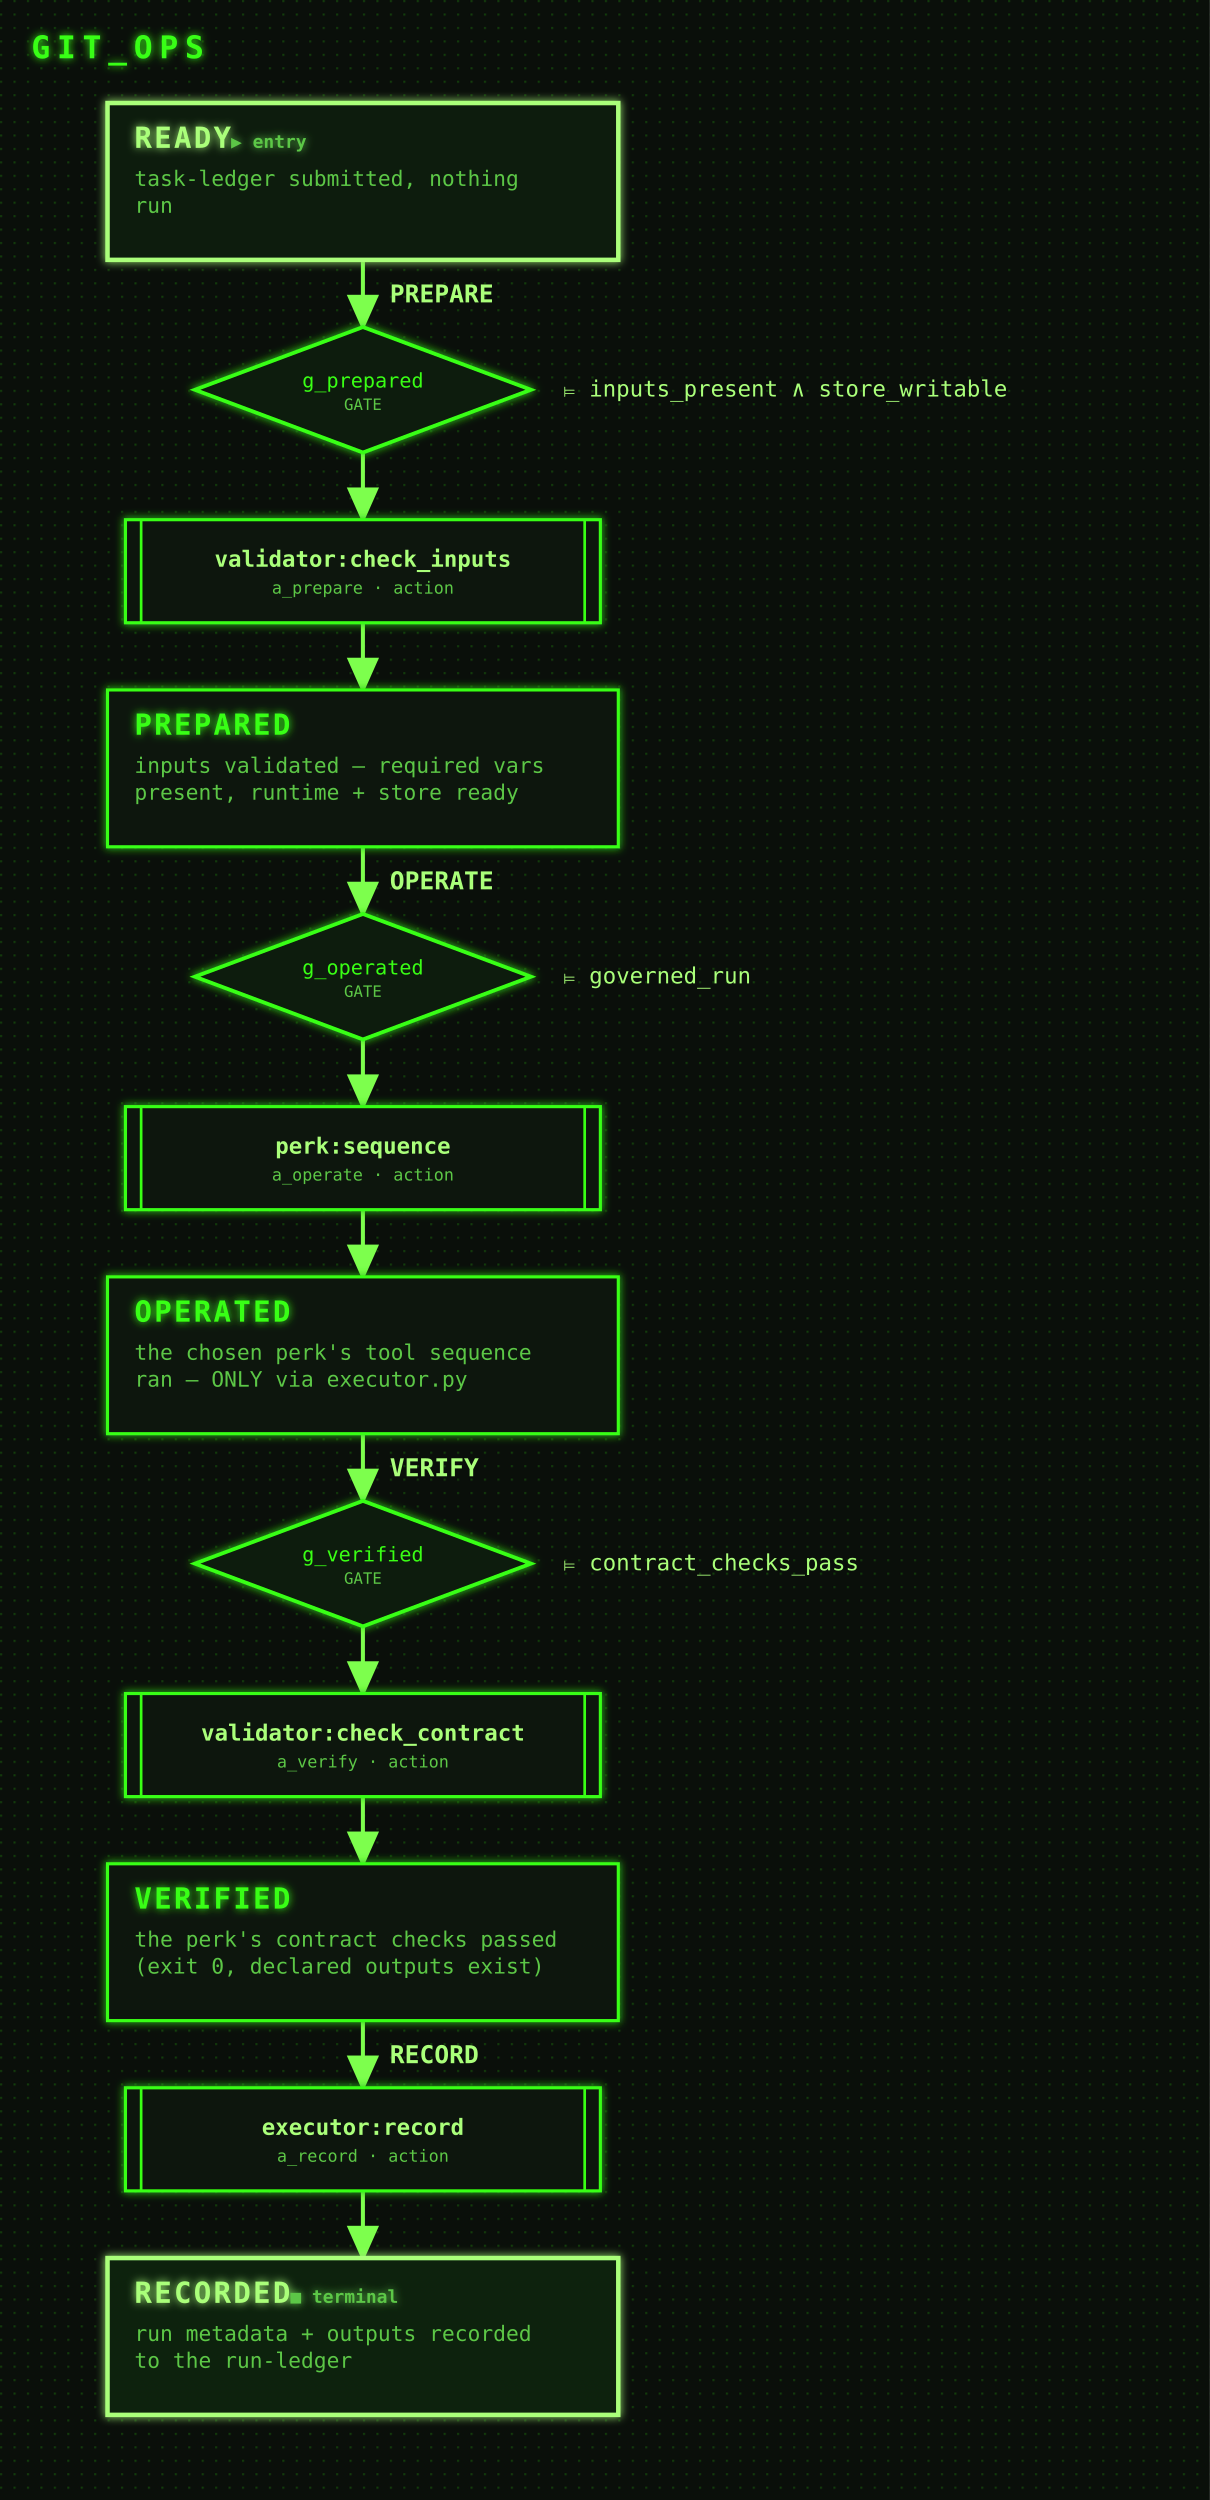
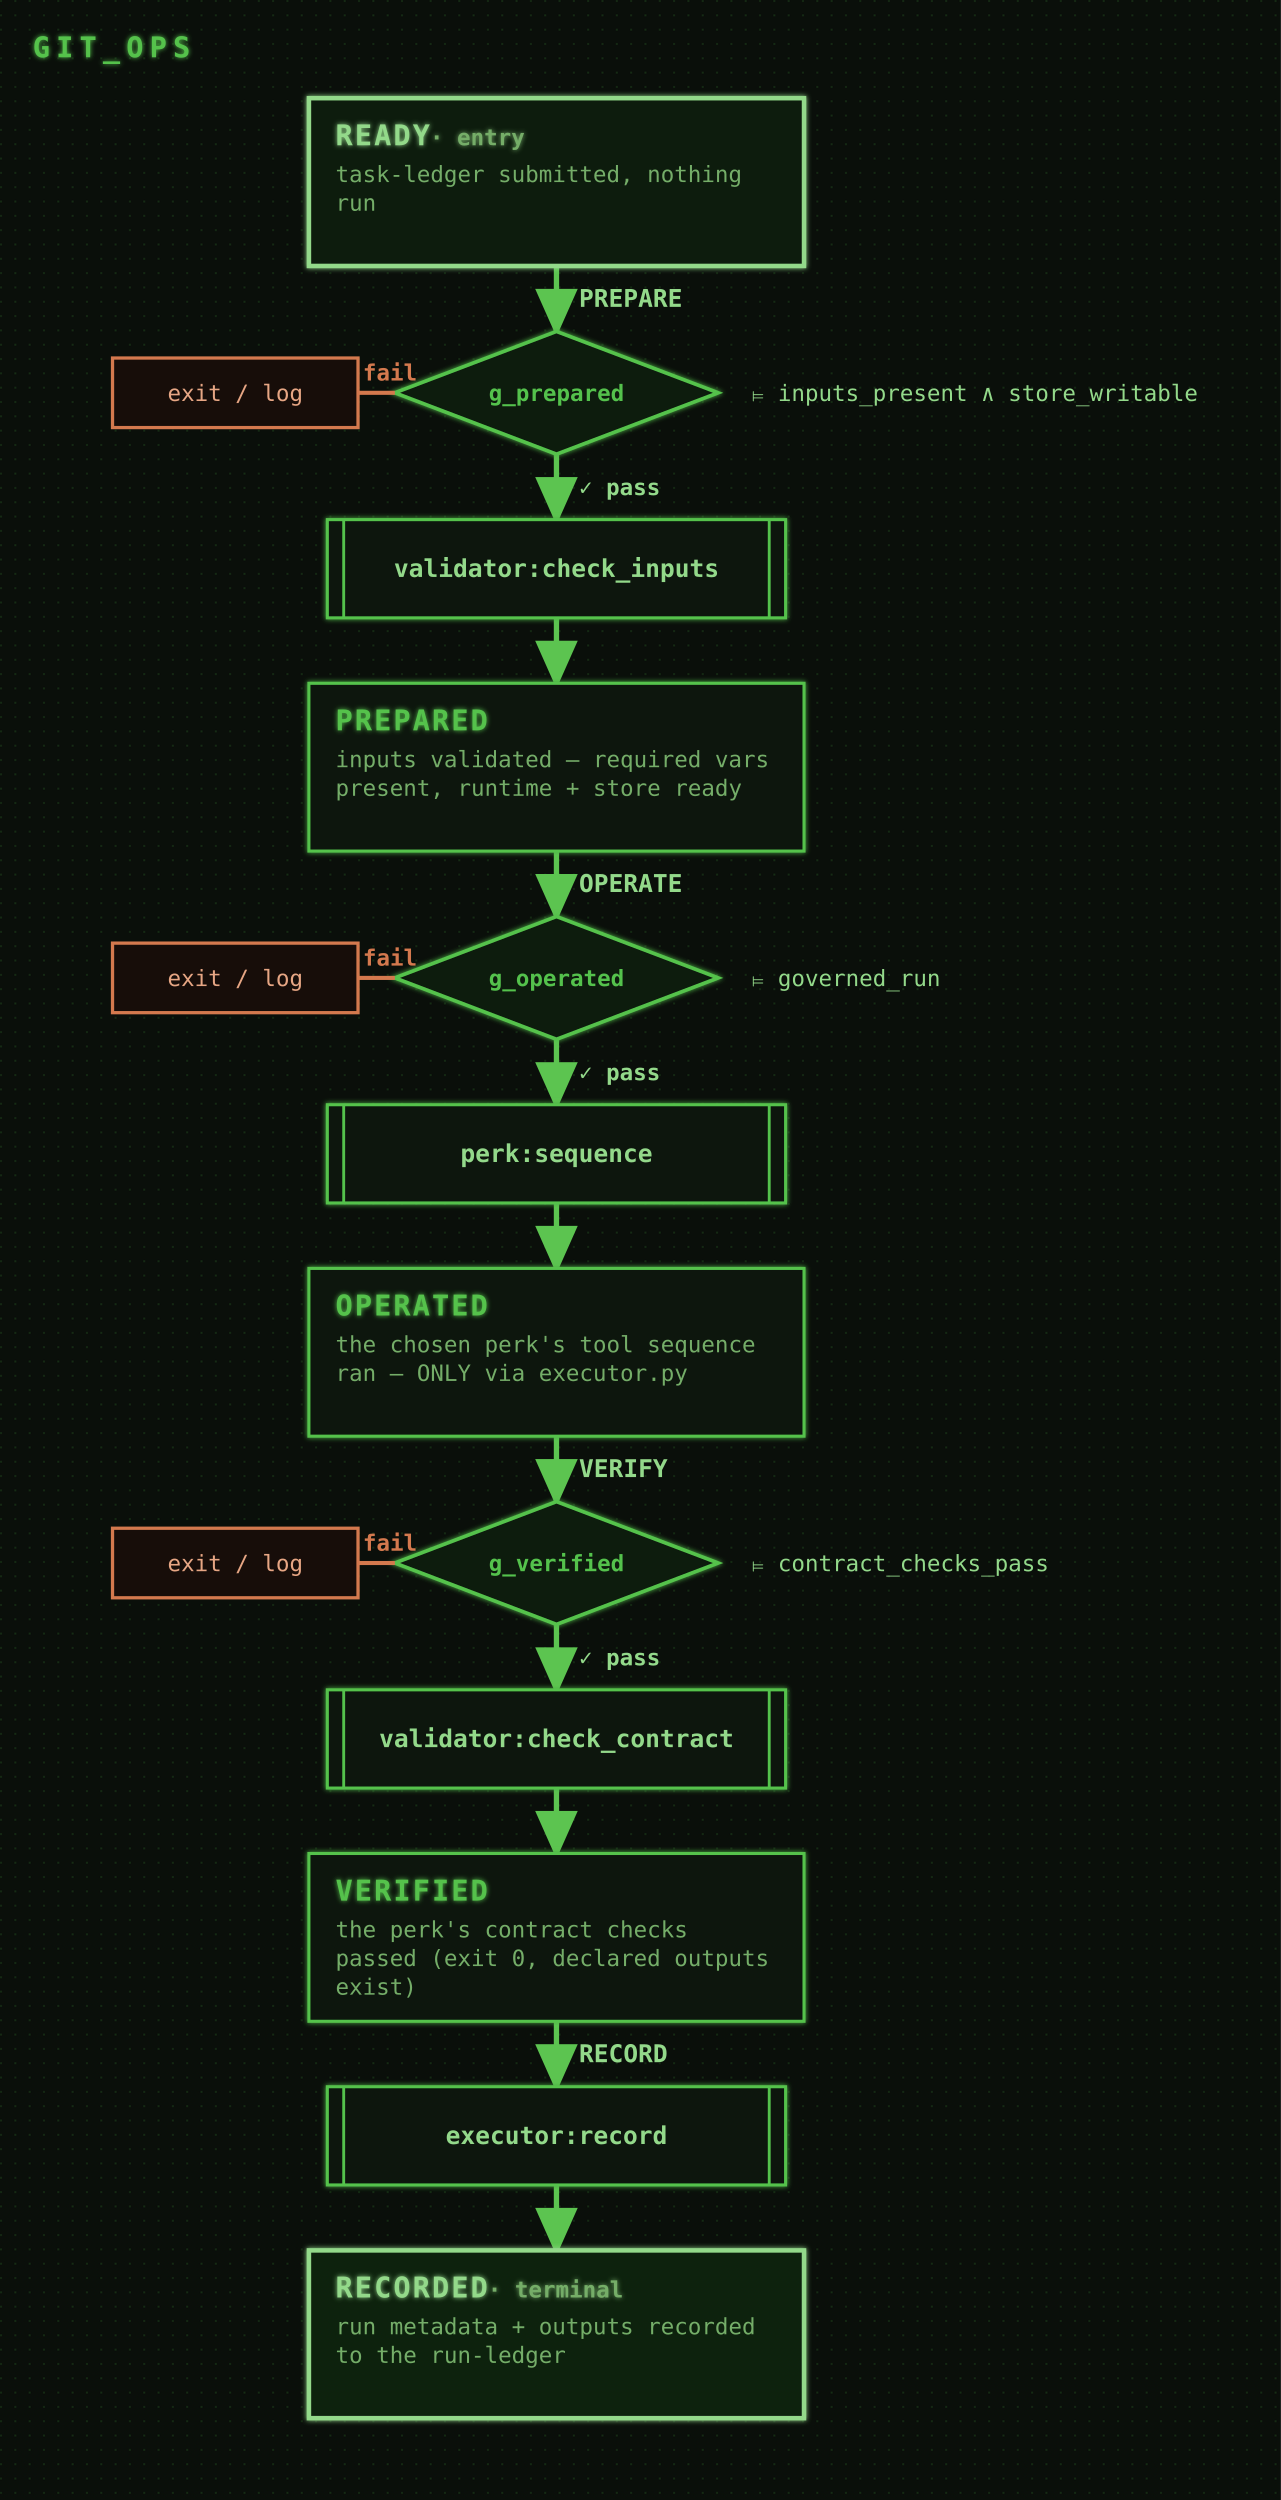
- <svg xmlns="http://www.w3.org/2000/svg" width="540" height="1116" viewBox="0 0 540 1116" font-family="ui-monospace,Menlo,Consolas,monospace">
+ <svg xmlns="http://www.w3.org/2000/svg" width="626" height="1222" viewBox="0 0 626 1222" font-family="ui-monospace,Menlo,Consolas,monospace">
  <defs>
-     <filter id="glow" x="-80%" y="-80%" width="260%" height="260%">
-       <feGaussianBlur stdDeviation="1.8" result="b" />
+     <filter id="glow" x="-60%" y="-60%" width="220%" height="220%">
+       <feGaussianBlur stdDeviation="1.3" result="b" />
      <feMerge>
        <feMergeNode in="b" />
        <feMergeNode in="SourceGraphic" />
      </feMerge>
    </filter>
-     <pattern id="px" width="6" height="6" patternUnits="userSpaceOnUse">
-       <rect width="6" height="6" fill="#0a0f0a" />
-       <rect width="1" height="1" fill="#39ff14" fill-opacity="0.16" />
+     <pattern id="px" width="7" height="7" patternUnits="userSpaceOnUse">
+       <rect width="7" height="7" fill="#0a0f0a" />
+       <rect width="1" height="1" fill="#54c24c" fill-opacity="0.13" />
    </pattern>
    <marker id="arr" markerWidth="10" markerHeight="10" refX="8" refY="4" orient="auto">
-       <path d="M0,0 L9,4 L0,8 z" fill="#7dff4d" />
+       <path d="M0,0 L9,4 L0,8 z" fill="#5cc450" />
    </marker>
  </defs>
-   <rect width="540" height="1116" fill="#0a0f0a" />
-   <rect width="540" height="1116" fill="url(#px)" />
-   <text x="14" y="26" font-size="14" font-weight="700" letter-spacing="3" fill="#39ff14" filter="url(#glow)">GIT_OPS</text>
-   <line x1="162.0" y1="116" x2="162.0" y2="146" stroke="#39ff14" stroke-width="5" opacity="0.22" filter="url(#glow)" />
-   <line x1="162.0" y1="116" x2="162.0" y2="146" stroke="#7dff4d" stroke-width="1.8" marker-end="url(#arr)" />
-   <text x="174" y="135" font-size="11" font-weight="700" fill="#aaff7a">PREPARE</text>
-   <line x1="162.0" y1="202" x2="162.0" y2="232" stroke="#39ff14" stroke-width="5" opacity="0.22" filter="url(#glow)" />
-   <line x1="162.0" y1="202" x2="162.0" y2="232" stroke="#7dff4d" stroke-width="1.8" marker-end="url(#arr)" />
-   <line x1="162.0" y1="278" x2="162.0" y2="308" stroke="#39ff14" stroke-width="5" opacity="0.22" filter="url(#glow)" />
-   <line x1="162.0" y1="278" x2="162.0" y2="308" stroke="#7dff4d" stroke-width="1.8" marker-end="url(#arr)" />
-   <line x1="162.0" y1="378" x2="162.0" y2="408" stroke="#39ff14" stroke-width="5" opacity="0.22" filter="url(#glow)" />
-   <line x1="162.0" y1="378" x2="162.0" y2="408" stroke="#7dff4d" stroke-width="1.8" marker-end="url(#arr)" />
-   <text x="174" y="397" font-size="11" font-weight="700" fill="#aaff7a">OPERATE</text>
-   <line x1="162.0" y1="464" x2="162.0" y2="494" stroke="#39ff14" stroke-width="5" opacity="0.22" filter="url(#glow)" />
-   <line x1="162.0" y1="464" x2="162.0" y2="494" stroke="#7dff4d" stroke-width="1.8" marker-end="url(#arr)" />
-   <line x1="162.0" y1="540" x2="162.0" y2="570" stroke="#39ff14" stroke-width="5" opacity="0.22" filter="url(#glow)" />
-   <line x1="162.0" y1="540" x2="162.0" y2="570" stroke="#7dff4d" stroke-width="1.8" marker-end="url(#arr)" />
-   <line x1="162.0" y1="640" x2="162.0" y2="670" stroke="#39ff14" stroke-width="5" opacity="0.22" filter="url(#glow)" />
-   <line x1="162.0" y1="640" x2="162.0" y2="670" stroke="#7dff4d" stroke-width="1.8" marker-end="url(#arr)" />
-   <text x="174" y="659" font-size="11" font-weight="700" fill="#aaff7a">VERIFY</text>
-   <line x1="162.0" y1="726" x2="162.0" y2="756" stroke="#39ff14" stroke-width="5" opacity="0.22" filter="url(#glow)" />
-   <line x1="162.0" y1="726" x2="162.0" y2="756" stroke="#7dff4d" stroke-width="1.8" marker-end="url(#arr)" />
-   <line x1="162.0" y1="802" x2="162.0" y2="832" stroke="#39ff14" stroke-width="5" opacity="0.22" filter="url(#glow)" />
-   <line x1="162.0" y1="802" x2="162.0" y2="832" stroke="#7dff4d" stroke-width="1.8" marker-end="url(#arr)" />
-   <line x1="162.0" y1="902" x2="162.0" y2="932" stroke="#39ff14" stroke-width="5" opacity="0.22" filter="url(#glow)" />
-   <line x1="162.0" y1="902" x2="162.0" y2="932" stroke="#7dff4d" stroke-width="1.8" marker-end="url(#arr)" />
-   <text x="174" y="921" font-size="11" font-weight="700" fill="#aaff7a">RECORD</text>
-   <line x1="162.0" y1="978" x2="162.0" y2="1008" stroke="#39ff14" stroke-width="5" opacity="0.22" filter="url(#glow)" />
-   <line x1="162.0" y1="978" x2="162.0" y2="1008" stroke="#7dff4d" stroke-width="1.8" marker-end="url(#arr)" />
-   <rect x="48.0" y="46" width="228" height="70" fill="#0e1d0d" stroke="#aaff7a" stroke-width="2" filter="url(#glow)" />
-   <text x="60.0" y="66" font-size="13" font-weight="700" letter-spacing="1" fill="#aaff7a" filter="url(#glow)">READY<tspan font-size="8" letter-spacing="0" fill="#5cc746">  ▶ entry</tspan>
+   <rect width="626" height="1222" fill="#0a0f0a" />
+   <rect width="626" height="1222" fill="url(#px)" />
+   <text x="16" y="28" font-size="14" font-weight="700" letter-spacing="3" fill="#54c24c" filter="url(#glow)">GIT_OPS</text>
+   <line x1="272.0" y1="130" x2="272.0" y2="162" stroke="#54c24c" stroke-width="7" opacity="0.16" filter="url(#glow)" />
+   <line x1="272.0" y1="130" x2="272.0" y2="162" stroke="#5cc450" stroke-width="2.6" marker-end="url(#arr)" />
+   <text x="283" y="150" font-size="12" font-weight="700" fill="#93d98a">PREPARE</text>
+   <line x1="272.0" y1="222" x2="272.0" y2="254" stroke="#54c24c" stroke-width="7" opacity="0.16" filter="url(#glow)" />
+   <line x1="272.0" y1="222" x2="272.0" y2="254" stroke="#5cc450" stroke-width="2.6" marker-end="url(#arr)" />
+   <text x="283" y="242" font-size="11" font-weight="700" fill="#93d98a">✓ pass</text>
+   <line x1="272.0" y1="302" x2="272.0" y2="334" stroke="#54c24c" stroke-width="7" opacity="0.16" filter="url(#glow)" />
+   <line x1="272.0" y1="302" x2="272.0" y2="334" stroke="#5cc450" stroke-width="2.6" marker-end="url(#arr)" />
+   <line x1="272.0" y1="416" x2="272.0" y2="448" stroke="#54c24c" stroke-width="7" opacity="0.16" filter="url(#glow)" />
+   <line x1="272.0" y1="416" x2="272.0" y2="448" stroke="#5cc450" stroke-width="2.6" marker-end="url(#arr)" />
+   <text x="283" y="436" font-size="12" font-weight="700" fill="#93d98a">OPERATE</text>
+   <line x1="272.0" y1="508" x2="272.0" y2="540" stroke="#54c24c" stroke-width="7" opacity="0.16" filter="url(#glow)" />
+   <line x1="272.0" y1="508" x2="272.0" y2="540" stroke="#5cc450" stroke-width="2.6" marker-end="url(#arr)" />
+   <text x="283" y="528" font-size="11" font-weight="700" fill="#93d98a">✓ pass</text>
+   <line x1="272.0" y1="588" x2="272.0" y2="620" stroke="#54c24c" stroke-width="7" opacity="0.16" filter="url(#glow)" />
+   <line x1="272.0" y1="588" x2="272.0" y2="620" stroke="#5cc450" stroke-width="2.6" marker-end="url(#arr)" />
+   <line x1="272.0" y1="702" x2="272.0" y2="734" stroke="#54c24c" stroke-width="7" opacity="0.16" filter="url(#glow)" />
+   <line x1="272.0" y1="702" x2="272.0" y2="734" stroke="#5cc450" stroke-width="2.6" marker-end="url(#arr)" />
+   <text x="283" y="722" font-size="12" font-weight="700" fill="#93d98a">VERIFY</text>
+   <line x1="272.0" y1="794" x2="272.0" y2="826" stroke="#54c24c" stroke-width="7" opacity="0.16" filter="url(#glow)" />
+   <line x1="272.0" y1="794" x2="272.0" y2="826" stroke="#5cc450" stroke-width="2.6" marker-end="url(#arr)" />
+   <text x="283" y="814" font-size="11" font-weight="700" fill="#93d98a">✓ pass</text>
+   <line x1="272.0" y1="874" x2="272.0" y2="906" stroke="#54c24c" stroke-width="7" opacity="0.16" filter="url(#glow)" />
+   <line x1="272.0" y1="874" x2="272.0" y2="906" stroke="#5cc450" stroke-width="2.6" marker-end="url(#arr)" />
+   <line x1="272.0" y1="988" x2="272.0" y2="1020" stroke="#54c24c" stroke-width="7" opacity="0.16" filter="url(#glow)" />
+   <line x1="272.0" y1="988" x2="272.0" y2="1020" stroke="#5cc450" stroke-width="2.6" marker-end="url(#arr)" />
+   <text x="283" y="1008" font-size="12" font-weight="700" fill="#93d98a">RECORD</text>
+   <line x1="272.0" y1="1068" x2="272.0" y2="1100" stroke="#54c24c" stroke-width="7" opacity="0.16" filter="url(#glow)" />
+   <line x1="272.0" y1="1068" x2="272.0" y2="1100" stroke="#5cc450" stroke-width="2.6" marker-end="url(#arr)" />
+   <rect x="151.0" y="48" width="242" height="82" fill="#0e1d0d" stroke="#93d98a" stroke-width="2.2" filter="url(#glow)" />
+   <text x="164.0" y="71" font-size="14" font-weight="700" letter-spacing="1" fill="#93d98a" filter="url(#glow)">READY<tspan font-size="11" letter-spacing="0" fill="#74ad68">  · entry</tspan>
  </text>
-   <text x="60.0" y="83" font-size="9.5" fill="#5cc746">task-ledger submitted, nothing</text>
-   <text x="60.0" y="95" font-size="9.5" fill="#5cc746">run</text>
-   <polygon points="162.0,146 237.0,174.0 162.0,202 87.0,174.0" fill="#0c1a0c" stroke="#39ff14" stroke-width="1.7" filter="url(#glow)" />
-   <text x="162" y="173" font-size="9" text-anchor="middle" fill="#39ff14">g_prepared</text>
-   <text x="162" y="183" font-size="7" text-anchor="middle" fill="#5cc746">GATE</text>
-   <text x="251" y="177" font-size="10" fill="#aaff7a">⊨ inputs_present ∧ store_writable</text>
-   <rect x="56.0" y="232" width="212" height="46" fill="#0a1609" stroke="#39ff14" stroke-width="1.4" filter="url(#glow)" />
-   <line x1="63.0" y1="232" x2="63.0" y2="278" stroke="#39ff14" stroke-width="1.2" />
-   <line x1="261.0" y1="232" x2="261.0" y2="278" stroke="#39ff14" stroke-width="1.2" />
-   <text x="162" y="253" font-size="10" font-weight="600" text-anchor="middle" fill="#aaff7a">validator:check_inputs</text>
-   <text x="162" y="265" font-size="7.5" text-anchor="middle" fill="#5cc746">a_prepare · action</text>
-   <rect x="48.0" y="308" width="228" height="70" fill="#0b140a" stroke="#39ff14" stroke-width="1.4" filter="url(#glow)" />
-   <text x="60.0" y="328" font-size="13" font-weight="700" letter-spacing="1" fill="#39ff14" filter="url(#glow)">PREPARED<tspan font-size="8" letter-spacing="0" fill="#5cc746" />
+   <text x="164.0" y="89" font-size="11" fill="#74ad68">task-ledger submitted, nothing</text>
+   <text x="164.0" y="103" font-size="11" fill="#74ad68">run</text>
+   <polygon points="272.0,162 351.0,192.0 272.0,222 193.0,192.0" fill="#0c1a0c" stroke="#54c24c" stroke-width="1.8" filter="url(#glow)" />
+   <text x="272" y="196" font-size="11" font-weight="600" text-anchor="middle" fill="#54c24c">g_prepared</text>
+   <text x="367" y="196" font-size="11" fill="#93d98a">⊨ inputs_present ∧ store_writable</text>
+   <line x1="193.0" y1="192.0" x2="175" y2="192.0" stroke="#d4794e" stroke-width="2" />
+   <text x="184" y="186" font-size="11" font-weight="700" text-anchor="middle" fill="#d4794e">✗ fail</text>
+   <rect x="55.0" y="175" width="120" height="34" fill="#170d09" stroke="#d4794e" stroke-width="1.6" />
+   <text x="115.0" y="196" font-size="11" text-anchor="middle" fill="#e7a684">exit / log</text>
+   <rect x="160.0" y="254" width="224" height="48" fill="#0a1609" stroke="#54c24c" stroke-width="1.5" filter="url(#glow)" />
+   <line x1="168.0" y1="254" x2="168.0" y2="302" stroke="#54c24c" stroke-width="1.4" />
+   <line x1="376.0" y1="254" x2="376.0" y2="302" stroke="#54c24c" stroke-width="1.4" />
+   <text x="272" y="282" font-size="12" font-weight="600" text-anchor="middle" fill="#93d98a">validator:check_inputs</text>
+   <rect x="151.0" y="334" width="242" height="82" fill="#0b140a" stroke="#54c24c" stroke-width="1.5" filter="url(#glow)" />
+   <text x="164.0" y="357" font-size="14" font-weight="700" letter-spacing="1" fill="#54c24c" filter="url(#glow)">PREPARED<tspan font-size="11" letter-spacing="0" fill="#74ad68" />
  </text>
-   <text x="60.0" y="345" font-size="9.5" fill="#5cc746">inputs validated — required vars</text>
-   <text x="60.0" y="357" font-size="9.5" fill="#5cc746">present, runtime + store ready</text>
-   <polygon points="162.0,408 237.0,436.0 162.0,464 87.0,436.0" fill="#0c1a0c" stroke="#39ff14" stroke-width="1.7" filter="url(#glow)" />
-   <text x="162" y="435" font-size="9" text-anchor="middle" fill="#39ff14">g_operated</text>
-   <text x="162" y="445" font-size="7" text-anchor="middle" fill="#5cc746">GATE</text>
-   <text x="251" y="439" font-size="10" fill="#aaff7a">⊨ governed_run</text>
-   <rect x="56.0" y="494" width="212" height="46" fill="#0a1609" stroke="#39ff14" stroke-width="1.4" filter="url(#glow)" />
-   <line x1="63.0" y1="494" x2="63.0" y2="540" stroke="#39ff14" stroke-width="1.2" />
-   <line x1="261.0" y1="494" x2="261.0" y2="540" stroke="#39ff14" stroke-width="1.2" />
-   <text x="162" y="515" font-size="10" font-weight="600" text-anchor="middle" fill="#aaff7a">perk:sequence</text>
-   <text x="162" y="527" font-size="7.5" text-anchor="middle" fill="#5cc746">a_operate · action</text>
-   <rect x="48.0" y="570" width="228" height="70" fill="#0b140a" stroke="#39ff14" stroke-width="1.4" filter="url(#glow)" />
-   <text x="60.0" y="590" font-size="13" font-weight="700" letter-spacing="1" fill="#39ff14" filter="url(#glow)">OPERATED<tspan font-size="8" letter-spacing="0" fill="#5cc746" />
+   <text x="164.0" y="375" font-size="11" fill="#74ad68">inputs validated — required vars</text>
+   <text x="164.0" y="389" font-size="11" fill="#74ad68">present, runtime + store ready</text>
+   <polygon points="272.0,448 351.0,478.0 272.0,508 193.0,478.0" fill="#0c1a0c" stroke="#54c24c" stroke-width="1.8" filter="url(#glow)" />
+   <text x="272" y="482" font-size="11" font-weight="600" text-anchor="middle" fill="#54c24c">g_operated</text>
+   <text x="367" y="482" font-size="11" fill="#93d98a">⊨ governed_run</text>
+   <line x1="193.0" y1="478.0" x2="175" y2="478.0" stroke="#d4794e" stroke-width="2" />
+   <text x="184" y="472" font-size="11" font-weight="700" text-anchor="middle" fill="#d4794e">✗ fail</text>
+   <rect x="55.0" y="461" width="120" height="34" fill="#170d09" stroke="#d4794e" stroke-width="1.6" />
+   <text x="115.0" y="482" font-size="11" text-anchor="middle" fill="#e7a684">exit / log</text>
+   <rect x="160.0" y="540" width="224" height="48" fill="#0a1609" stroke="#54c24c" stroke-width="1.5" filter="url(#glow)" />
+   <line x1="168.0" y1="540" x2="168.0" y2="588" stroke="#54c24c" stroke-width="1.4" />
+   <line x1="376.0" y1="540" x2="376.0" y2="588" stroke="#54c24c" stroke-width="1.4" />
+   <text x="272" y="568" font-size="12" font-weight="600" text-anchor="middle" fill="#93d98a">perk:sequence</text>
+   <rect x="151.0" y="620" width="242" height="82" fill="#0b140a" stroke="#54c24c" stroke-width="1.5" filter="url(#glow)" />
+   <text x="164.0" y="643" font-size="14" font-weight="700" letter-spacing="1" fill="#54c24c" filter="url(#glow)">OPERATED<tspan font-size="11" letter-spacing="0" fill="#74ad68" />
  </text>
-   <text x="60.0" y="607" font-size="9.5" fill="#5cc746">the chosen perk's tool sequence</text>
-   <text x="60.0" y="619" font-size="9.5" fill="#5cc746">ran — ONLY via executor.py</text>
-   <polygon points="162.0,670 237.0,698.0 162.0,726 87.0,698.0" fill="#0c1a0c" stroke="#39ff14" stroke-width="1.7" filter="url(#glow)" />
-   <text x="162" y="697" font-size="9" text-anchor="middle" fill="#39ff14">g_verified</text>
-   <text x="162" y="707" font-size="7" text-anchor="middle" fill="#5cc746">GATE</text>
-   <text x="251" y="701" font-size="10" fill="#aaff7a">⊨ contract_checks_pass</text>
-   <rect x="56.0" y="756" width="212" height="46" fill="#0a1609" stroke="#39ff14" stroke-width="1.4" filter="url(#glow)" />
-   <line x1="63.0" y1="756" x2="63.0" y2="802" stroke="#39ff14" stroke-width="1.2" />
-   <line x1="261.0" y1="756" x2="261.0" y2="802" stroke="#39ff14" stroke-width="1.2" />
-   <text x="162" y="777" font-size="10" font-weight="600" text-anchor="middle" fill="#aaff7a">validator:check_contract</text>
-   <text x="162" y="789" font-size="7.5" text-anchor="middle" fill="#5cc746">a_verify · action</text>
-   <rect x="48.0" y="832" width="228" height="70" fill="#0b140a" stroke="#39ff14" stroke-width="1.4" filter="url(#glow)" />
-   <text x="60.0" y="852" font-size="13" font-weight="700" letter-spacing="1" fill="#39ff14" filter="url(#glow)">VERIFIED<tspan font-size="8" letter-spacing="0" fill="#5cc746" />
+   <text x="164.0" y="661" font-size="11" fill="#74ad68">the chosen perk's tool sequence</text>
+   <text x="164.0" y="675" font-size="11" fill="#74ad68">ran — ONLY via executor.py</text>
+   <polygon points="272.0,734 351.0,764.0 272.0,794 193.0,764.0" fill="#0c1a0c" stroke="#54c24c" stroke-width="1.8" filter="url(#glow)" />
+   <text x="272" y="768" font-size="11" font-weight="600" text-anchor="middle" fill="#54c24c">g_verified</text>
+   <text x="367" y="768" font-size="11" fill="#93d98a">⊨ contract_checks_pass</text>
+   <line x1="193.0" y1="764.0" x2="175" y2="764.0" stroke="#d4794e" stroke-width="2" />
+   <text x="184" y="758" font-size="11" font-weight="700" text-anchor="middle" fill="#d4794e">✗ fail</text>
+   <rect x="55.0" y="747" width="120" height="34" fill="#170d09" stroke="#d4794e" stroke-width="1.6" />
+   <text x="115.0" y="768" font-size="11" text-anchor="middle" fill="#e7a684">exit / log</text>
+   <rect x="160.0" y="826" width="224" height="48" fill="#0a1609" stroke="#54c24c" stroke-width="1.5" filter="url(#glow)" />
+   <line x1="168.0" y1="826" x2="168.0" y2="874" stroke="#54c24c" stroke-width="1.4" />
+   <line x1="376.0" y1="826" x2="376.0" y2="874" stroke="#54c24c" stroke-width="1.4" />
+   <text x="272" y="854" font-size="12" font-weight="600" text-anchor="middle" fill="#93d98a">validator:check_contract</text>
+   <rect x="151.0" y="906" width="242" height="82" fill="#0b140a" stroke="#54c24c" stroke-width="1.5" filter="url(#glow)" />
+   <text x="164.0" y="929" font-size="14" font-weight="700" letter-spacing="1" fill="#54c24c" filter="url(#glow)">VERIFIED<tspan font-size="11" letter-spacing="0" fill="#74ad68" />
  </text>
-   <text x="60.0" y="869" font-size="9.5" fill="#5cc746">the perk's contract checks passed</text>
-   <text x="60.0" y="881" font-size="9.5" fill="#5cc746">(exit 0, declared outputs exist)</text>
-   <rect x="56.0" y="932" width="212" height="46" fill="#0a1609" stroke="#39ff14" stroke-width="1.4" filter="url(#glow)" />
-   <line x1="63.0" y1="932" x2="63.0" y2="978" stroke="#39ff14" stroke-width="1.2" />
-   <line x1="261.0" y1="932" x2="261.0" y2="978" stroke="#39ff14" stroke-width="1.2" />
-   <text x="162" y="953" font-size="10" font-weight="600" text-anchor="middle" fill="#aaff7a">executor:record</text>
-   <text x="162" y="965" font-size="7.5" text-anchor="middle" fill="#5cc746">a_record · action</text>
-   <rect x="48.0" y="1008" width="228" height="70" fill="#0f2410" stroke="#aaff7a" stroke-width="2" filter="url(#glow)" />
-   <text x="60.0" y="1028" font-size="13" font-weight="700" letter-spacing="1" fill="#aaff7a" filter="url(#glow)">RECORDED<tspan font-size="8" letter-spacing="0" fill="#5cc746">  ■ terminal</tspan>
+   <text x="164.0" y="947" font-size="11" fill="#74ad68">the perk's contract checks</text>
+   <text x="164.0" y="961" font-size="11" fill="#74ad68">passed (exit 0, declared outputs</text>
+   <text x="164.0" y="975" font-size="11" fill="#74ad68">exist)</text>
+   <rect x="160.0" y="1020" width="224" height="48" fill="#0a1609" stroke="#54c24c" stroke-width="1.5" filter="url(#glow)" />
+   <line x1="168.0" y1="1020" x2="168.0" y2="1068" stroke="#54c24c" stroke-width="1.4" />
+   <line x1="376.0" y1="1020" x2="376.0" y2="1068" stroke="#54c24c" stroke-width="1.4" />
+   <text x="272" y="1048" font-size="12" font-weight="600" text-anchor="middle" fill="#93d98a">executor:record</text>
+   <rect x="151.0" y="1100" width="242" height="82" fill="#0f2410" stroke="#93d98a" stroke-width="2.2" filter="url(#glow)" />
+   <text x="164.0" y="1123" font-size="14" font-weight="700" letter-spacing="1" fill="#93d98a" filter="url(#glow)">RECORDED<tspan font-size="11" letter-spacing="0" fill="#74ad68">  · terminal</tspan>
  </text>
-   <text x="60.0" y="1045" font-size="9.5" fill="#5cc746">run metadata + outputs recorded</text>
-   <text x="60.0" y="1057" font-size="9.5" fill="#5cc746">to the run-ledger</text>
+   <text x="164.0" y="1141" font-size="11" fill="#74ad68">run metadata + outputs recorded</text>
+   <text x="164.0" y="1155" font-size="11" fill="#74ad68">to the run-ledger</text>
</svg>
